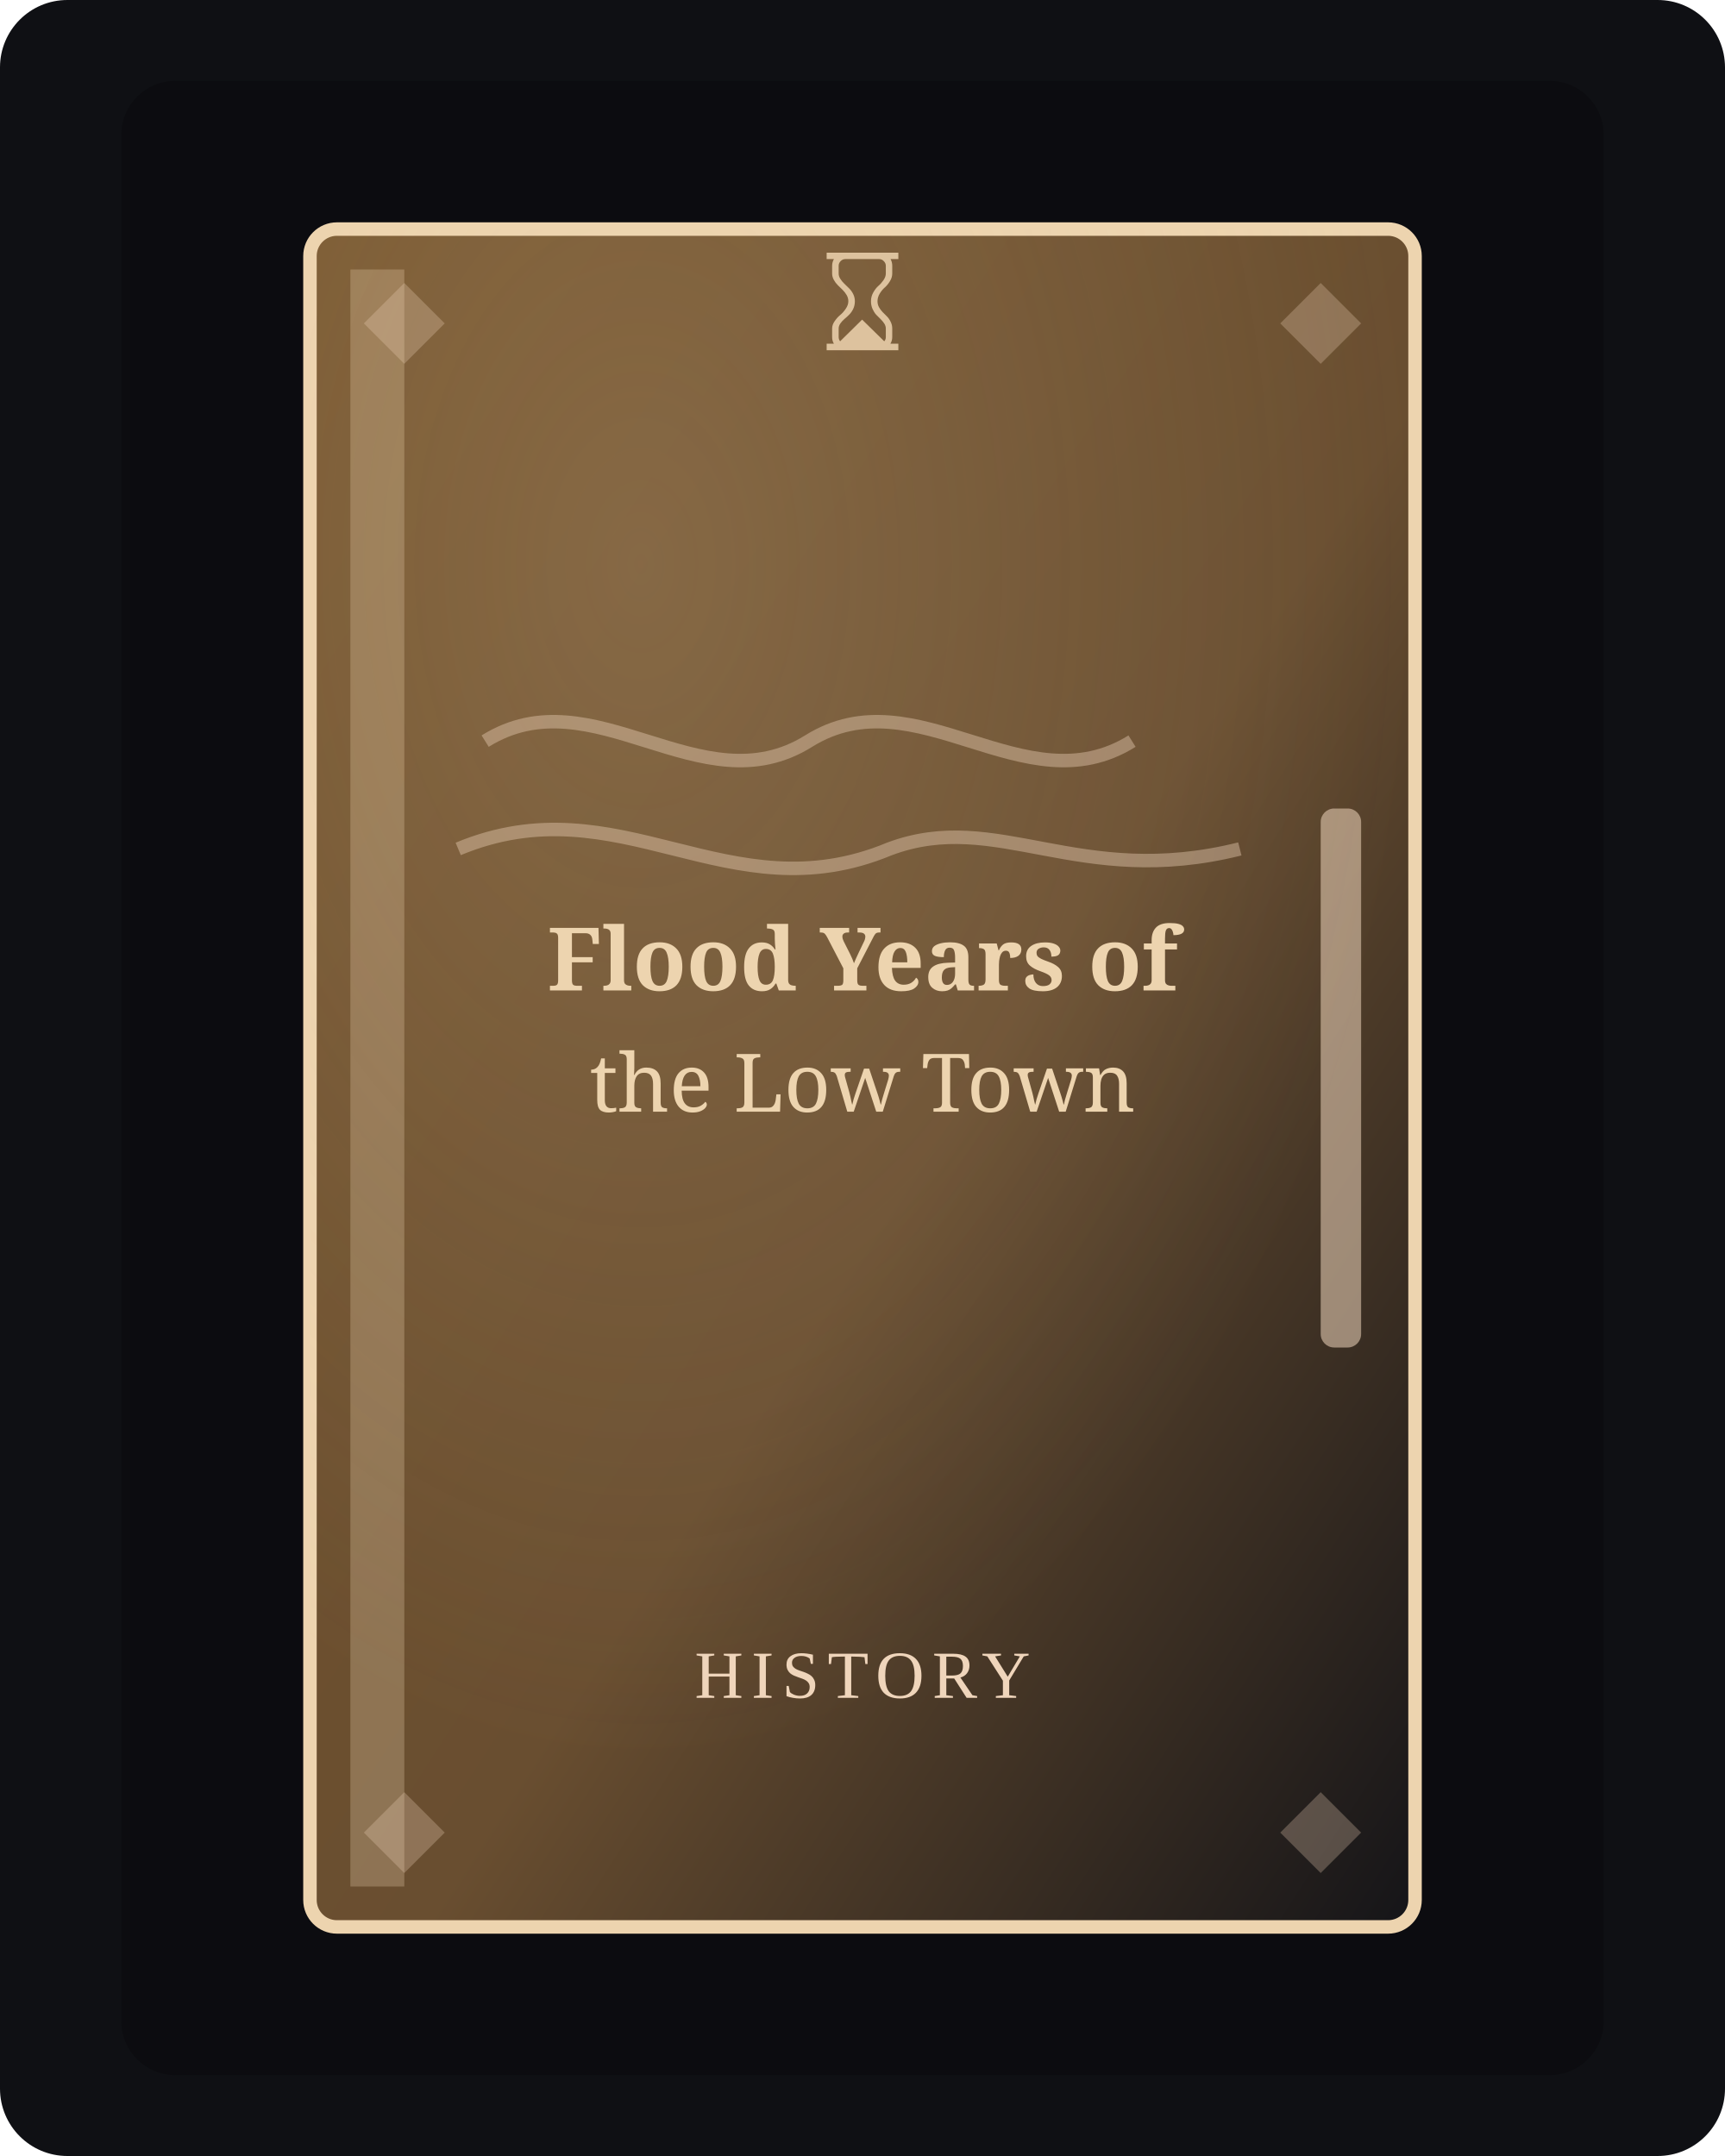
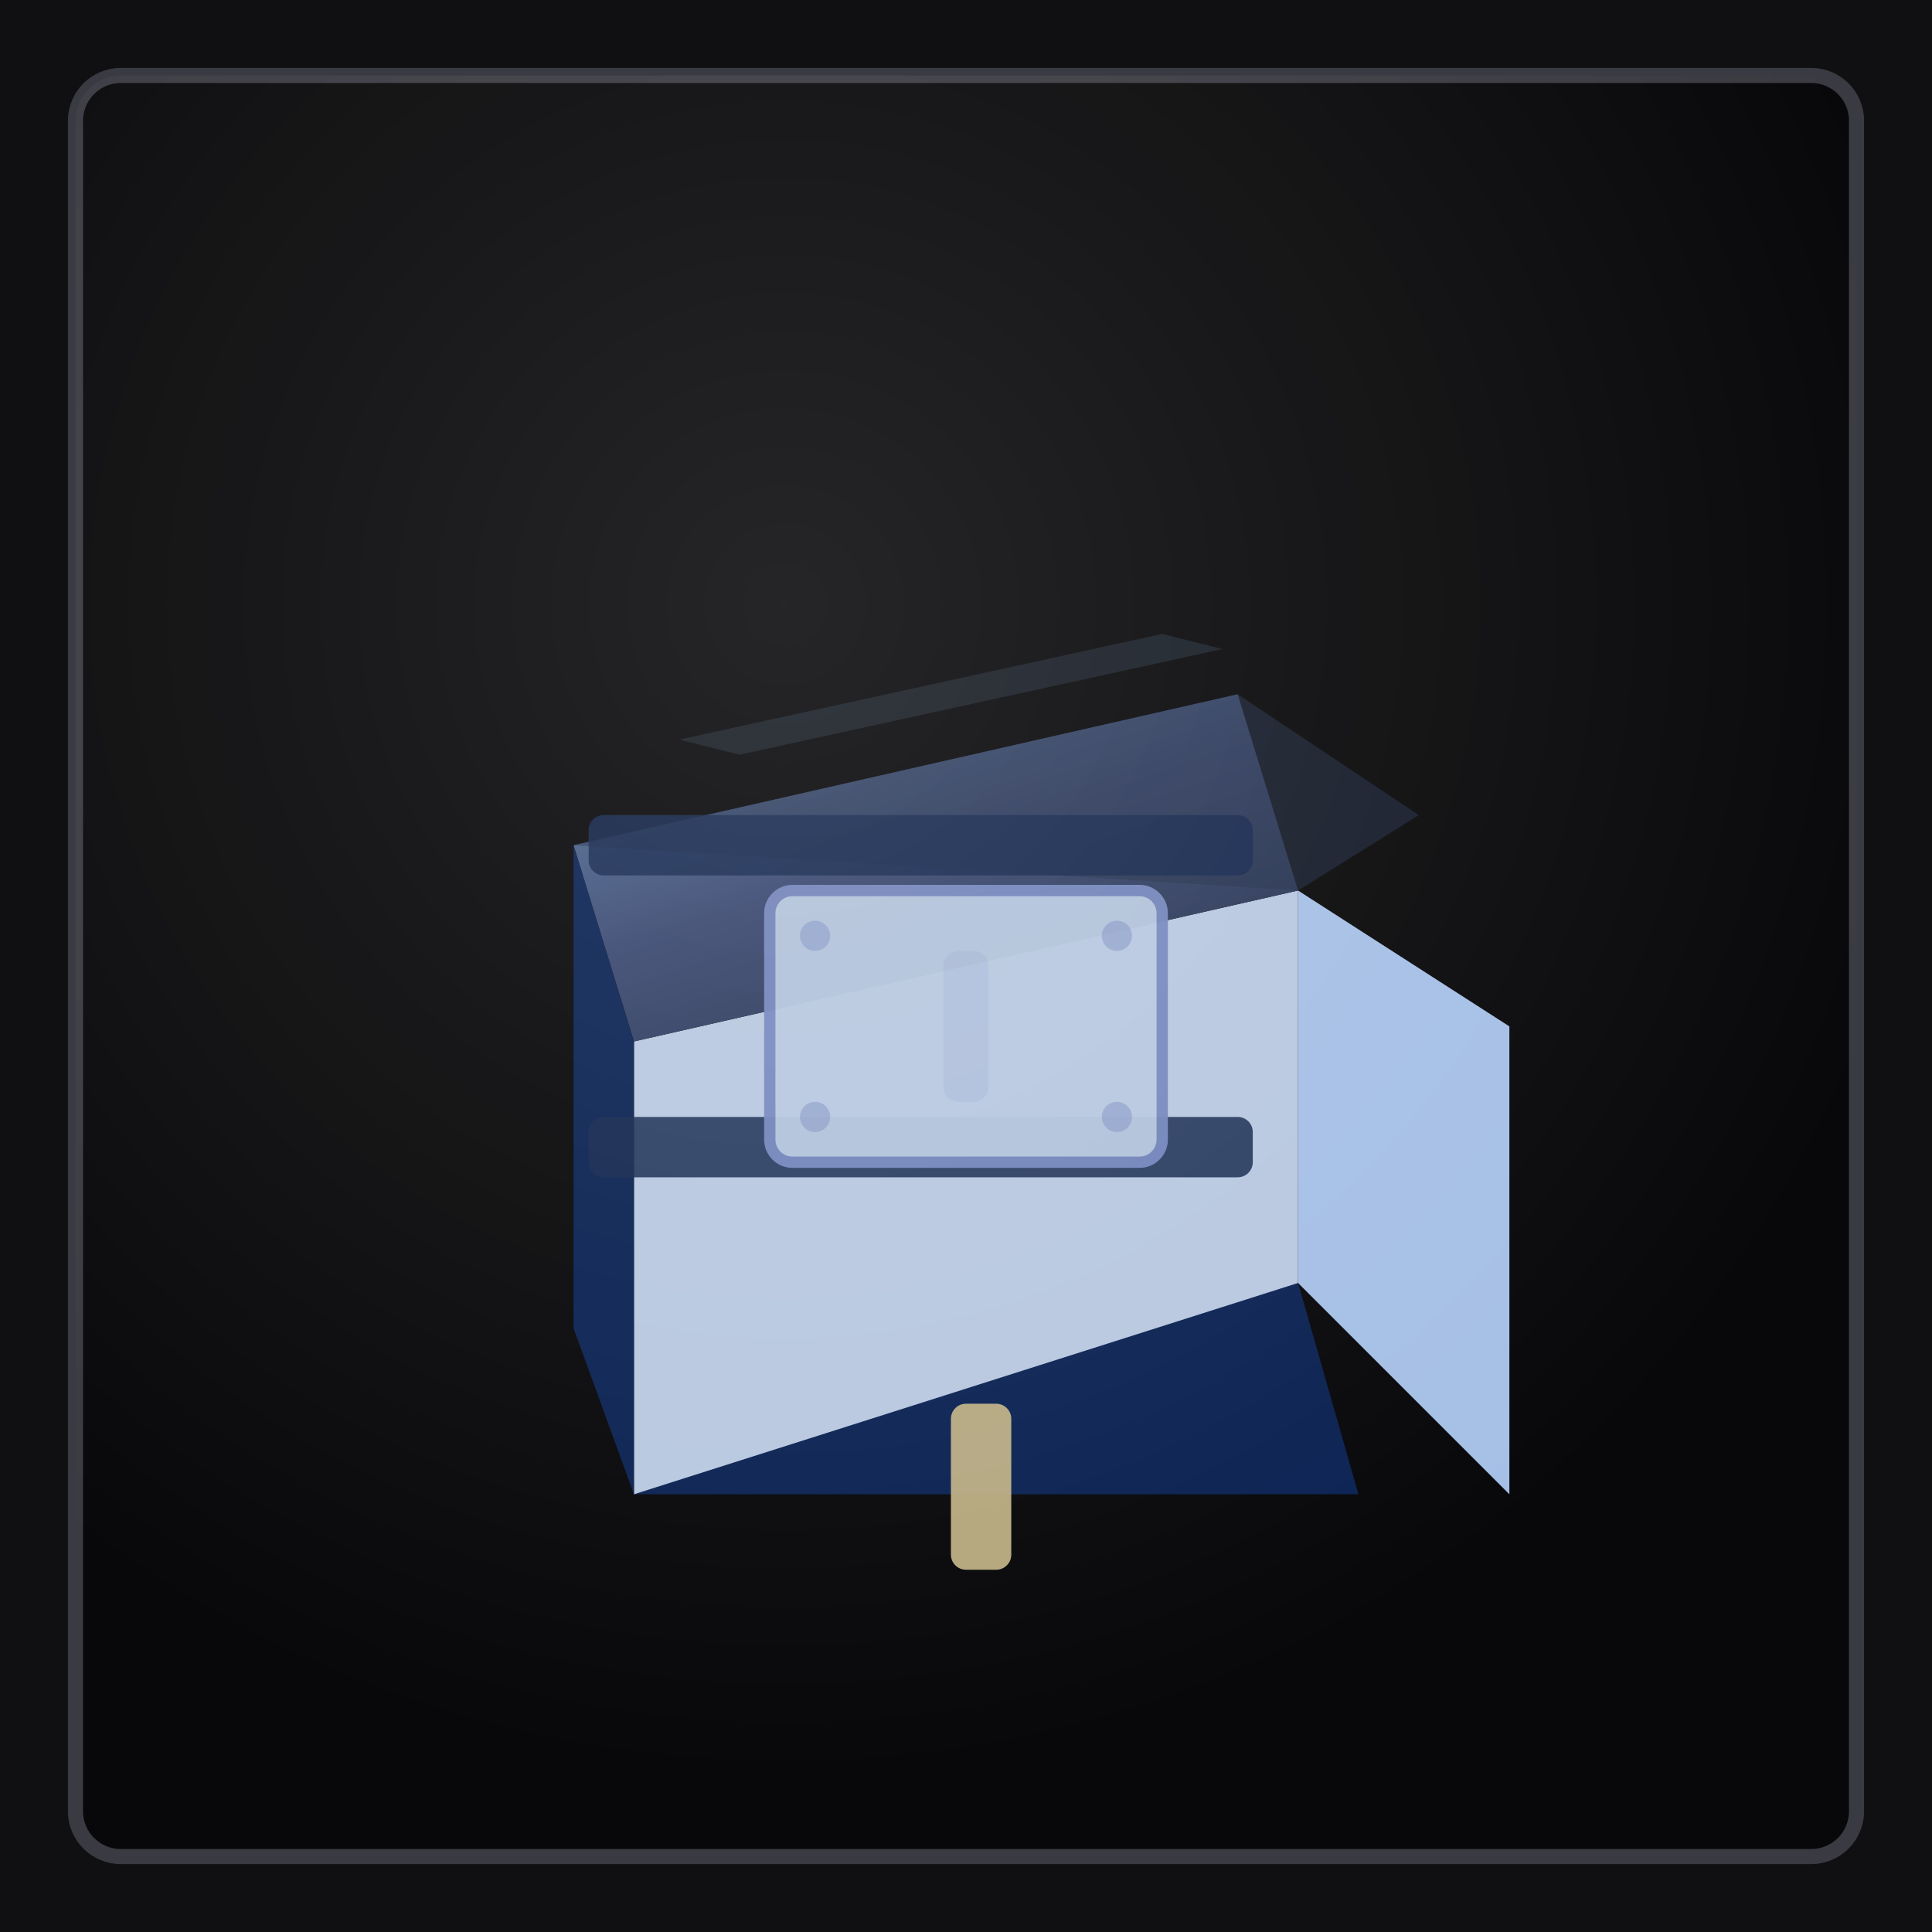
- <svg xmlns="http://www.w3.org/2000/svg" width="256" height="320" viewBox="0 0 256 320" role="img" aria-label="Flood Years of the Low Town">
+ <svg xmlns="http://www.w3.org/2000/svg" width="256" height="256" viewBox="0 0 256 256" role="img" aria-label="Flood Years of the Low Town">
  <defs>
-     <linearGradient id="g-flood-years-of-the-low-town" x1="0" y1="0" x2="1" y2="1">
-       <stop offset="0%" stop-color="#75542c" />
-       <stop offset="55%" stop-color="#694e30" />
-       <stop offset="100%" stop-color="#141418" />
+     <linearGradient id="cover-flood-years-of-the-low-town" x1="0.15" y1="0" x2="0.85" y2="1">
+       <stop offset="0%" stop-color="#5878a0" />
+       <stop offset="45%" stop-color="#3a4870" />
+       <stop offset="100%" stop-color="#24304a" />
    </linearGradient>
-     <radialGradient id="shine-flood-years-of-the-low-town" cx="30%" cy="20%" r="70%">
-       <stop offset="0%" stop-color="#edd4af" stop-opacity="0.18" />
-       <stop offset="100%" stop-color="#edd4af" stop-opacity="0" />
+     <radialGradient id="glow-flood-years-of-the-low-town" cx="40%" cy="30%" r="65%">
+       <stop offset="0%" stop-color="#ffffff" stop-opacity="0.12" />
+       <stop offset="100%" stop-color="#ffffff" stop-opacity="0" />
    </radialGradient>
  </defs>
-   <rect width="256" height="320" rx="10" fill="#0f1014" />
-   <rect x="18" y="12" width="220" height="296" rx="8" fill="#090a0d" opacity="0.55" />
-   <rect x="46" y="34" width="164" height="252" rx="4" fill="url(#g-flood-years-of-the-low-town)" stroke="#edd4af" stroke-width="2" />
-   <rect x="52" y="40" width="8" height="240" fill="#edd4af" opacity="0.28" />
-   <rect x="196" y="120" width="6" height="80" rx="2" fill="#efd5bb" opacity="0.55" />
-   <rect x="46" y="34" width="164" height="252" rx="6" fill="url(#shine-flood-years-of-the-low-town)" pointer-events="none" />
-   <g transform="translate(0,2)">
-     <g opacity="0.40" fill="none" stroke="#efd5bb" stroke-width="2">
-       <path d="M72 108 C88 98, 104 118, 120 108 C136 98, 152 118, 168 108" />
-       <path d="M68 124 C92 114, 108 134, 132 124 C148 118, 160 130, 184 124" />
-     </g>
+   <rect width="256" height="256" fill="#101012" />
+   <rect x="10" y="10" width="236" height="236" rx="6" fill="#08080a" stroke="#3a3a42" stroke-width="2" />
+   <g>
+     <polygon points="92,170 172,170 180,198 84,198" fill="#0b2353" />
+     <polygon points="172,118 200,136 200,198 172,170" fill="#a6bfe6" />
+     <polygon points="84,138 172,118 172,170 84,198" fill="#b8c8e0" />
+     <polygon points="76,112 164,92 172,118 84,138" fill="url(#cover-flood-years-of-the-low-town)" />
+     <polygon points="164,92 188,108 172,118 76,112" fill="#24304a" opacity="0.5" />
+     <path d="M76 112 L84 138 L84 198 L76 176 Z" fill="#0b2353" />
+     <rect x="78" y="108" width="88" height="8" rx="2" fill="#15284f" opacity="0.85" />
+     <rect x="78" y="148" width="88" height="8" rx="2" fill="#15284f" opacity="0.85" />
+     <rect x="102" y="118" width="52" height="36" rx="3" fill="#b8c8e0" stroke="#7687be" stroke-width="1.5" opacity="0.95" />
+     <circle cx="108" cy="124" r="2" fill="#7687be" opacity="0.45" />
+     <circle cx="148" cy="124" r="2" fill="#7687be" opacity="0.45" />
+     <circle cx="108" cy="148" r="2" fill="#7687be" opacity="0.45" />
+     <circle cx="148" cy="148" r="2" fill="#7687be" opacity="0.45" />
+     <rect x="125" y="126" width="6" height="20" rx="2" fill="#7687be" opacity="0.12" />
+     <rect x="126" y="186" width="8" height="22" rx="2" fill="#c8b888" opacity="0.9" />
+     <path d="M90 98 L154 84 L162 86 L98 100 Z" fill="#5878a0" opacity="0.18" />
  </g>
-   <path d="M60 42 L66 48 L60 54 L54 48 Z" fill="#efd5bb" opacity="0.28" />
-   <path d="M196 42 L202 48 L196 54 L190 48 Z" fill="#efd5bb" opacity="0.28" />
-   <path d="M60 266 L66 272 L60 278 L54 272 Z" fill="#efd5bb" opacity="0.28" />
-   <path d="M196 266 L202 272 L196 278 L190 272 Z" fill="#efd5bb" opacity="0.28" />
-   <text x="128" y="147" text-anchor="middle" fill="#edd4af" font-family="Georgia, serif" font-size="13" font-weight="700">Flood Years of</text>
-   <text x="128" y="165" text-anchor="middle" fill="#edd4af" font-family="Georgia, serif" font-size="12">the Low Town</text>
-   <text x="128" y="183" text-anchor="middle" fill="#edd4af" font-family="Georgia, serif" font-size="11" />
-   <text x="128" y="252" text-anchor="middle" fill="#efd5bb" font-size="10" letter-spacing="1.2">HISTORY</text>
-   <text x="128" y="52" text-anchor="middle" fill="#edd4af" font-family="Georgia, serif" font-size="20" opacity="0.85">⌛</text>
+   <rect x="10" y="10" width="236" height="236" rx="6" fill="url(#glow-flood-years-of-the-low-town)" pointer-events="none" />
</svg>
